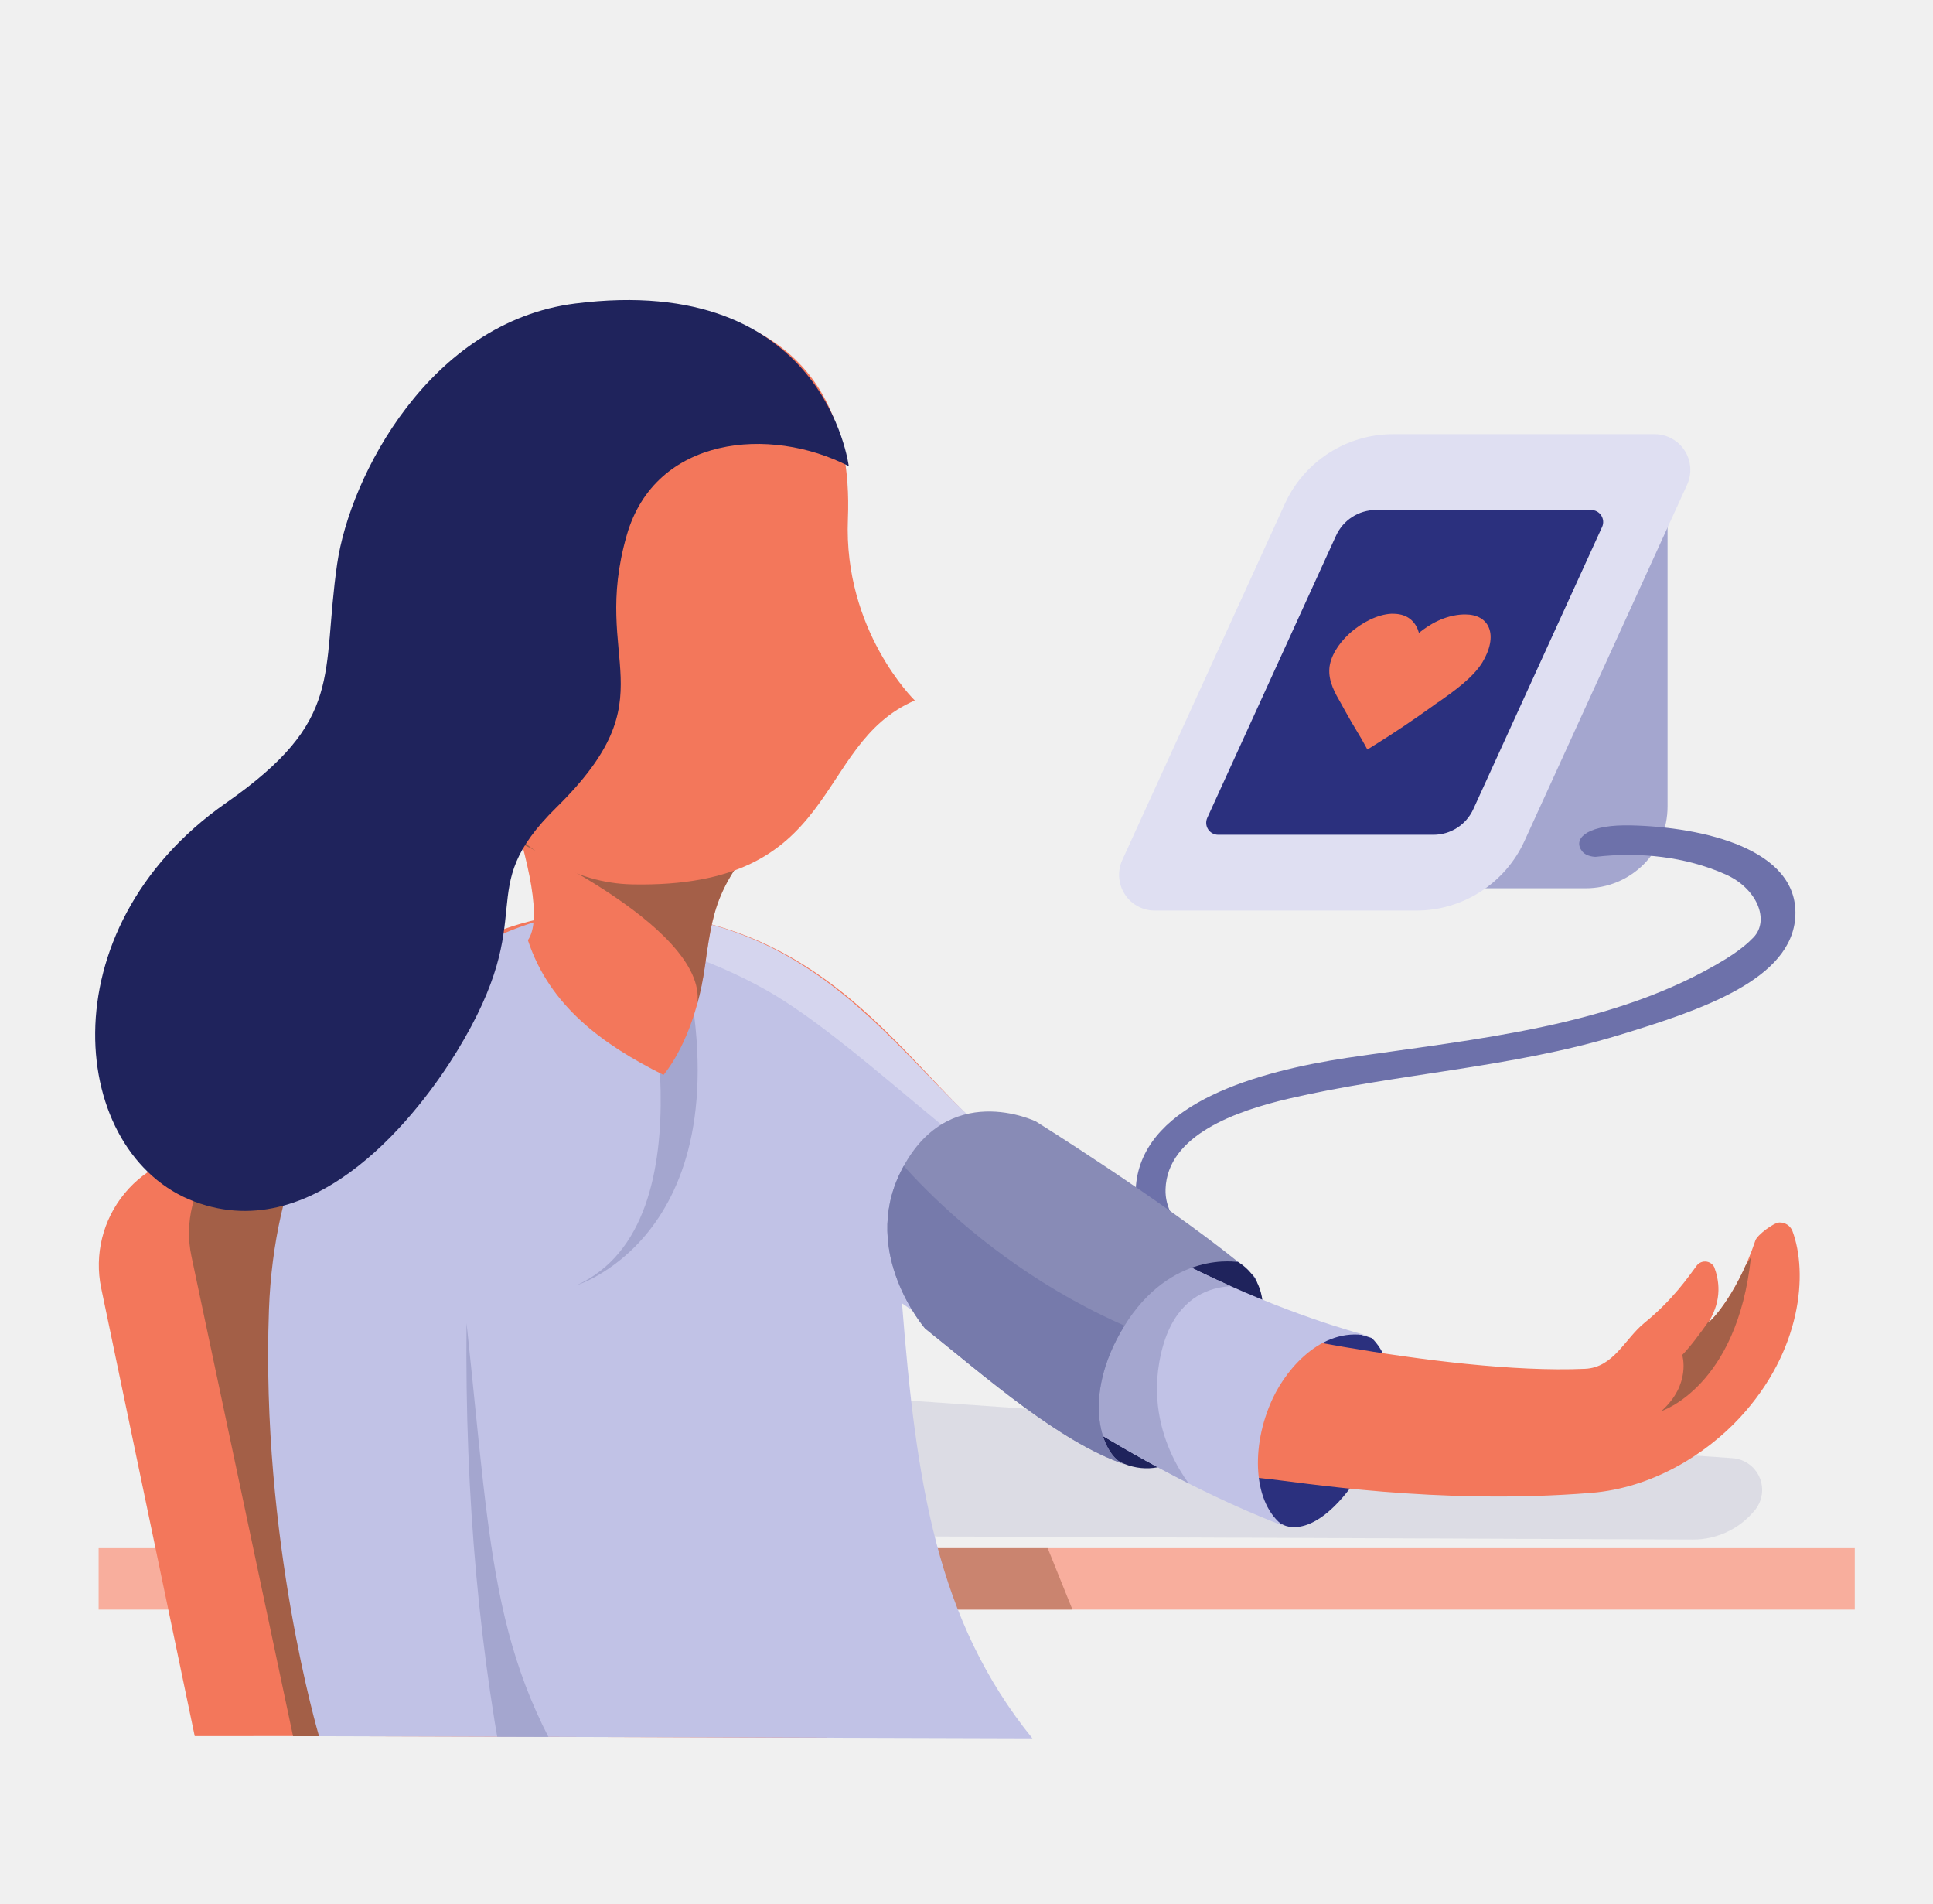
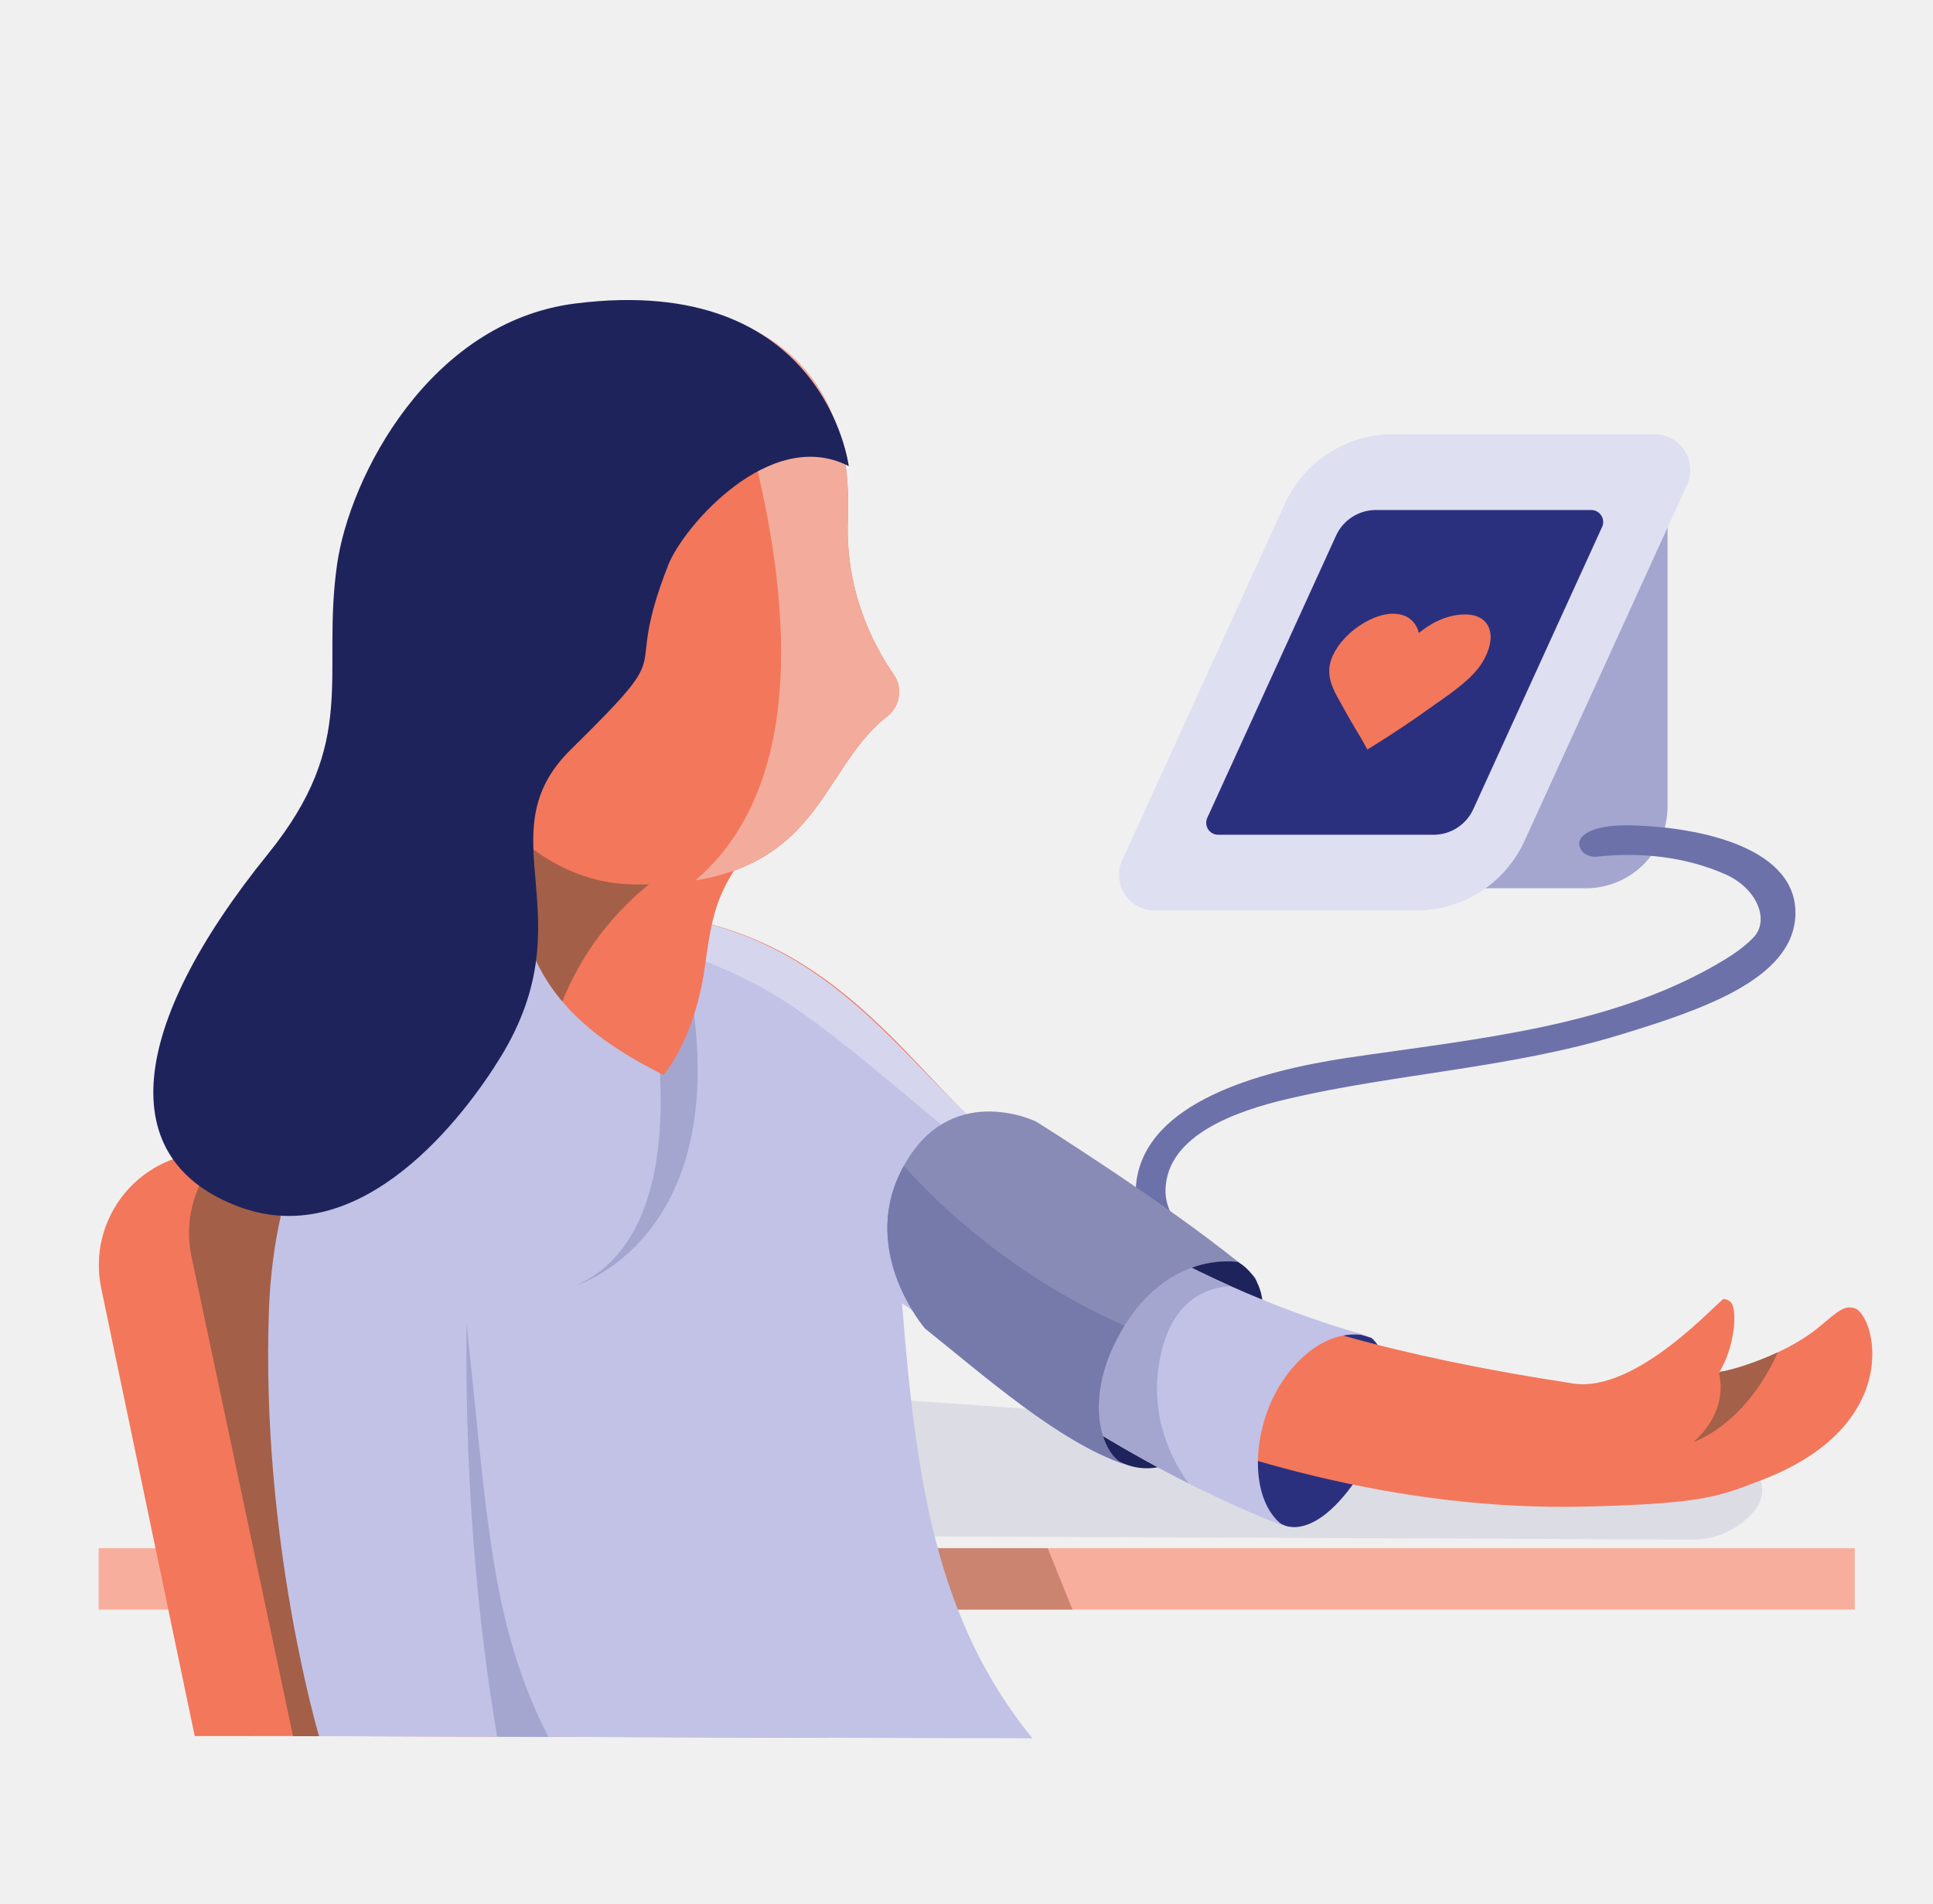
<svg xmlns="http://www.w3.org/2000/svg" width="100%" height="100%" viewBox="0 0 65 64" version="1.1" xml:space="preserve" style="fill-rule:evenodd;clip-rule:evenodd;stroke-linejoin:round;stroke-miterlimit:2;">
  <rect id="Blood-pressure-taken" x="0.738" y="0" width="64" height="64" style="fill:none;" />
  <path d="M56.074,17.039L46.232,17.039L46.232,29.864L53.327,29.864C54.056,29.864 54.755,29.574 55.27,29.059C55.785,28.544 56.074,27.845 56.074,27.117C56.074,23.349 56.074,17.039 56.074,17.039Z" style="fill:#a4a6cf;" />
  <path d="M54.85,27.749C57.254,27.806 60.47,28.534 60.372,30.785C60.279,32.929 57.211,33.957 54.434,34.802C50.813,35.904 46.924,36.098 43.328,36.938C41.573,37.348 39.256,38.156 39.193,39.977C39.149,41.242 40.586,42.148 41.973,42.747C41.973,42.747 42.2,42.88 42.255,43.065C42.38,43.496 41.938,43.851 41.24,43.509C40.968,43.375 40.702,43.229 40.444,43.07C40.281,42.969 40.12,42.863 39.964,42.751C39.001,42.059 38.041,41.032 38.213,39.722C38.563,37.062 42.31,36.019 45.283,35.567C49.658,34.919 54.284,34.525 58.004,32.257C58.111,32.191 58.217,32.123 58.32,32.052C58.413,31.988 58.503,31.922 58.591,31.852C58.668,31.791 58.744,31.727 58.816,31.661C58.87,31.611 58.921,31.561 58.971,31.508C59.511,30.932 59.085,29.867 58.022,29.396C56.672,28.796 55.134,28.636 53.651,28.807C53.651,28.807 53.352,28.806 53.206,28.625C52.883,28.225 53.309,27.763 54.609,27.748C54.729,27.748 54.729,27.748 54.85,27.749Z" style="fill:#6d71aa;fill-rule:nonzero;" />
  <path d="M56.731,16.296C56.901,15.924 56.87,15.492 56.649,15.148C56.428,14.805 56.048,14.597 55.639,14.597C53.341,14.597 49.426,14.597 46.845,14.597C45.279,14.597 43.856,15.512 43.206,16.936C41.717,20.199 39.052,26.038 37.738,28.915C37.569,29.287 37.6,29.719 37.821,30.062C38.041,30.406 38.422,30.613 38.83,30.613C41.128,30.613 45.043,30.613 47.625,30.613C49.191,30.613 50.613,29.699 51.263,28.274C52.753,25.012 55.418,19.173 56.731,16.296Z" style="fill:#dfdff2;" />
  <path d="M53.873,17.716C53.93,17.592 53.919,17.446 53.845,17.331C53.771,17.216 53.643,17.146 53.506,17.146C51.982,17.146 48.076,17.146 46.267,17.146C45.69,17.146 45.167,17.483 44.927,18.007C43.947,20.154 41.416,25.699 40.597,27.495C40.54,27.619 40.55,27.764 40.624,27.88C40.698,27.995 40.826,28.065 40.963,28.065C42.487,28.065 46.393,28.065 48.203,28.065C48.779,28.065 49.303,27.728 49.542,27.204C50.522,25.057 53.053,19.512 53.873,17.716Z" style="fill:#2b307e;" />
  <path id="Love" d="M46.848,20.634L46.778,20.634C46.337,20.657 45.803,20.915 45.375,21.301C44.98,21.664 44.729,22.097 44.702,22.472C44.667,22.916 44.898,23.314 45.102,23.665C45.147,23.747 45.192,23.829 45.231,23.9C45.372,24.157 45.519,24.403 45.66,24.637C45.742,24.766 45.819,24.906 45.896,25.047L45.98,25.199L46.206,25.058C46.849,24.66 47.512,24.216 48.18,23.736C48.248,23.689 48.32,23.63 48.4,23.584C48.894,23.232 49.517,22.799 49.845,22.273C50.108,21.839 50.191,21.418 50.07,21.114C49.956,20.821 49.668,20.657 49.272,20.657L49.213,20.657C48.574,20.681 48.061,20.997 47.714,21.278C47.635,20.985 47.407,20.634 46.848,20.634Z" style="fill:#f3775b;" />
  <path d="M12.731,51.579C12.731,51.579 49.527,51.729 56.921,51.76C57.734,51.763 58.504,51.398 59.015,50.766C59.015,50.766 59.015,50.766 59.016,50.766C59.267,50.455 59.325,50.031 59.166,49.665C59.006,49.298 58.656,49.051 58.258,49.023C49.608,48.418 16.567,46.107 16.567,46.107L12.731,51.579Z" style="fill:#2b307e;fill-opacity:0.1;" />
  <rect x="3.316" y="52.049" width="59.053" height="2.066" style="fill:#f8ae9d;" />
  <clipPath id="_clip1">
    <rect x="3.316" y="52.049" width="59.053" height="2.066" />
  </clipPath>
  <g clip-path="url(#_clip1)">
    <path d="M34.651,50.613L37.098,56.685C37.098,56.685 28.631,56.238 28.616,56.142C28.602,56.046 26.166,51.591 26.166,51.591L34.651,50.613Z" style="fill:#a46048;fill-opacity:0.54;" />
  </g>
  <path d="M46.124,44.984C46.124,44.984 47.742,46.329 45.857,49.362C44.246,51.956 43.133,51.255 43.133,51.255C43.133,51.255 40.655,50.404 42.123,46.845C42.971,44.791 44.165,44.308 46.124,44.984Z" style="fill:#2b307e;" />
  <path d="M41.513,42.354C43.082,43.223 42.467,45.215 41.487,46.984C40.507,48.753 39.072,49.942 37.503,49.072C35.934,48.203 35.546,45.898 36.526,44.129C37.507,42.36 39.944,41.484 41.513,42.354Z" style="fill:#1f235c;" />
  <path d="M6.548,58.367C6.548,58.367 4.619,49.131 3.403,43.307C3.168,42.18 3.458,41.007 4.192,40.119C4.925,39.231 6.023,38.725 7.175,38.744C10.457,38.798 14.621,38.867 16.843,38.904C17.793,38.919 18.644,39.497 19.009,40.375C20.88,44.878 26.481,58.354 26.481,58.354L6.548,58.367Z" style="fill:#f3775b;" />
  <path d="M9.854,58.37C9.854,58.37 7.736,48.364 6.438,42.238C6.199,41.109 6.487,39.933 7.221,39.043C7.955,38.153 9.054,37.645 10.207,37.664C13.748,37.723 18.364,37.799 20.738,37.838C21.686,37.853 22.535,38.429 22.901,39.303C24.853,43.967 30.875,58.356 30.875,58.356L9.854,58.37Z" style="fill:#a35f47;" />
-   <path d="M11.858,58.37C11.858,58.37 9.817,50.218 10.1,42.49C10.431,33.456 15.948,30.891 19.693,30.681C26.375,30.308 29.299,34.185 32.064,37.025C36.638,41.725 40.743,44.401 40.743,44.401C40.743,44.401 48.491,46.228 53.3,46.019C54.258,45.977 54.641,45.008 55.288,44.482C56.261,43.691 56.778,42.919 57.039,42.571C57.107,42.465 57.226,42.405 57.351,42.412C57.476,42.418 57.588,42.491 57.645,42.603C57.803,43.027 57.92,43.675 57.466,44.429C57.379,44.573 58.367,43.672 59.028,41.703C59.088,41.521 59.64,41.106 59.831,41.099C60.022,41.091 60.197,41.203 60.271,41.379C60.806,42.81 60.578,45.422 58.508,47.657C57.352,48.907 55.553,50.023 53.515,50.189C48.308,50.611 43.701,49.823 42.525,49.709C37.943,49.264 29.672,43.327 29.672,43.327C29.672,43.327 29.646,43.477 29.702,43.725C31.198,50.38 27.812,58.42 27.812,58.42L11.858,58.37Z" style="fill:#f3775b;" />
+   <path d="M11.858,58.37C11.858,58.37 9.817,50.218 10.1,42.49C10.431,33.456 15.948,30.891 19.693,30.681C26.375,30.308 29.299,34.185 32.064,37.025C36.638,41.725 40.897,44.679 52.899,46.513C55.066,46.845 57.838,43.665 57.963,43.672C58.088,43.678 58.2,43.752 58.256,43.864C58.414,44.287 58.283,45.354 57.828,46.107C57.778,46.191 59.875,45.677 61.135,44.641C61.786,44.105 62.002,43.868 62.369,43.985C63.06,44.206 64.073,47.899 59.254,49.753C57.829,50.301 57.303,50.555 53.305,50.651C40.604,50.958 29.672,43.327 29.672,43.327C29.672,43.327 29.646,43.477 29.702,43.725C31.198,50.38 27.812,58.42 27.812,58.42L11.858,58.37Z" style="fill:#f3775b;" />
  <clipPath id="_clip2">
-     <path d="M11.858,58.37C11.858,58.37 9.817,50.218 10.1,42.49C10.431,33.456 15.948,30.891 19.693,30.681C26.375,30.308 29.299,34.185 32.064,37.025C36.638,41.725 40.743,44.401 40.743,44.401C40.743,44.401 48.491,46.228 53.3,46.019C54.258,45.977 54.641,45.008 55.288,44.482C56.261,43.691 56.778,42.919 57.039,42.571C57.107,42.465 57.226,42.405 57.351,42.412C57.476,42.418 57.588,42.491 57.645,42.603C57.803,43.027 57.92,43.675 57.466,44.429C57.379,44.573 58.367,43.672 59.028,41.703C59.088,41.521 59.64,41.106 59.831,41.099C60.022,41.091 60.197,41.203 60.271,41.379C60.806,42.81 60.578,45.422 58.508,47.657C57.352,48.907 55.553,50.023 53.515,50.189C48.308,50.611 43.701,49.823 42.525,49.709C37.943,49.264 29.672,43.327 29.672,43.327C29.672,43.327 29.646,43.477 29.702,43.725C31.198,50.38 27.812,58.42 27.812,58.42L11.858,58.37Z" />
+     <path d="M11.858,58.37C11.858,58.37 9.817,50.218 10.1,42.49C10.431,33.456 15.948,30.891 19.693,30.681C26.375,30.308 29.299,34.185 32.064,37.025C36.638,41.725 40.897,44.679 52.899,46.513C55.066,46.845 57.838,43.665 57.963,43.672C58.088,43.678 58.2,43.752 58.256,43.864C58.414,44.287 58.283,45.354 57.828,46.107C57.778,46.191 59.875,45.677 61.135,44.641C61.786,44.105 62.002,43.868 62.369,43.985C63.06,44.206 64.073,47.899 59.254,49.753C57.829,50.301 57.303,50.555 53.305,50.651C40.604,50.958 29.672,43.327 29.672,43.327C29.672,43.327 29.646,43.477 29.702,43.725C31.198,50.38 27.812,58.42 27.812,58.42L11.858,58.37Z" />
  </clipPath>
  <g clip-path="url(#_clip2)">
-     <path d="M58.878,42.266C57.857,43.884 57.043,45.072 56.567,45.553C56.567,45.553 56.879,46.538 55.867,47.439C55.867,47.439 58.42,46.629 58.878,42.266Z" style="fill:#a46048;" />
+     <path d="M60.618,42.175C59.375,44.145 58.383,45.593 57.804,46.179C57.804,46.179 58.183,47.379 56.95,48.477C56.95,48.477 60.061,47.49 60.618,42.175Z" style="fill:#a46048;" />
  </g>
  <path d="M10.728,58.37C10.728,58.37 8.761,51.761 9.044,44.033C9.375,35 15.948,30.891 19.693,30.681C26.375,30.308 29.242,34.242 32.064,37.025C38.155,43.034 46.11,44.936 46.11,44.936C44.546,44.532 43.306,45.935 42.8,47.009C42.031,48.644 42.143,50.579 43.164,51.301C38.978,49.687 35.02,47.114 30.332,43.816C30.805,49.844 31.497,54.474 34.715,58.442L10.728,58.37Z" style="fill:#c1c2e6;" />
  <clipPath id="_clip3">
    <path d="M10.728,58.37C10.728,58.37 8.761,51.761 9.044,44.033C9.375,35 15.948,30.891 19.693,30.681C26.375,30.308 29.242,34.242 32.064,37.025C38.155,43.034 46.11,44.936 46.11,44.936C44.546,44.532 43.306,45.935 42.8,47.009C42.031,48.644 42.143,50.579 43.164,51.301C38.978,49.687 35.02,47.114 30.332,43.816C30.805,49.844 31.497,54.474 34.715,58.442L10.728,58.37Z" />
  </clipPath>
  <g clip-path="url(#_clip3)">
    <path d="M15.688,44.484C15.628,50.359 16.131,55.76 17.156,60.721L20.133,61.096C16.51,56.155 16.549,52.48 15.688,44.484Z" style="fill:#a4a6cf;" />
    <path d="M21.531,31.717C21.531,31.717 24.071,41.11 19.377,43.214C19.377,43.214 25.323,41.411 22.866,31.62L21.531,31.717Z" style="fill:#a4a6cf;" />
    <path d="M17.033,30.931C17.033,30.931 21.677,30.969 25.79,33.301C28.636,34.914 32.537,38.923 34.382,39.733C36.227,40.542 34.828,36.218 34.828,36.218C34.828,36.218 28.528,26.562 17.033,30.931Z" style="fill:#fff;fill-opacity:0.32;" />
    <path d="M42.239,43.328C42.239,43.328 39.539,42.509 38.978,45.825C38.518,48.547 40.375,50.358 40.375,50.358L33.362,47.537L36.731,40.314L42.239,43.328Z" style="fill:#a4a6cf;" />
  </g>
  <path d="M17.033,26.648C17.82,29.061 18.224,30.944 17.751,31.609C18.477,33.809 20.241,35.108 22.312,36.139C22.761,35.59 23.447,34.37 23.709,32.458C24.031,30.103 24.201,29.666 26.479,26.948L17.033,26.648Z" style="fill:#f3775b;" />
  <clipPath id="_clip4">
    <path d="M17.033,26.648C17.82,29.061 18.224,30.944 17.751,31.609C18.477,33.809 20.241,35.108 22.312,36.139C22.761,35.59 23.447,34.37 23.709,32.458C24.031,30.103 24.201,29.666 26.479,26.948L17.033,26.648Z" />
  </clipPath>
  <g clip-path="url(#_clip4)">
-     <path d="M16.963,28.096C16.963,28.096 23.803,31.107 23.449,33.742C22.529,40.589 27.818,29.1 27.818,29.1L16.963,28.096Z" style="fill:#664e39;fill-opacity:0.56;" />
+     <path d="M27.806,27.185C27.806,27.185 17.796,28.148 18.061,38.821C18.232,45.728 15.623,28.485 15.623,28.485L27.806,27.185Z" style="fill:#664e39;fill-opacity:0.56;" />
  </g>
  <path d="M34.837,37.705C34.837,37.705 31.837,36.242 30.278,39.415C28.931,42.155 31.109,44.664 31.109,44.664C33.121,46.274 35.613,48.478 37.82,49.231C37.052,48.969 36.333,46.996 37.786,44.611C39.375,42.004 41.644,42.433 41.644,42.433C38.998,40.304 34.837,37.705 34.837,37.705Z" style="fill:#888bb6;" />
  <clipPath id="_clip5">
    <path d="M34.837,37.705C34.837,37.705 31.837,36.242 30.278,39.415C28.931,42.155 31.109,44.664 31.109,44.664C33.121,46.274 35.613,48.478 37.82,49.231C37.052,48.969 36.333,46.996 37.786,44.611C39.375,42.004 41.644,42.433 41.644,42.433C38.998,40.304 34.837,37.705 34.837,37.705Z" />
  </clipPath>
  <g clip-path="url(#_clip5)">
    <path d="M29.522,38.146C29.522,38.146 32.888,42.902 39.285,45.15L40.387,51.258L30.76,48.255L27.929,43.609L29.522,38.146Z" style="fill:#767aab;" />
  </g>
-   <path d="M21.257,10.24C23.182,10.24 28.789,10.657 28.512,17.449C28.358,21.216 30.762,23.55 30.762,23.55C27.29,25.048 28.339,29.876 21.257,29.733C17.353,29.654 14.182,25.366 14.182,19.986C14.182,14.607 17.352,10.24 21.257,10.24Z" style="fill:#f3775b;" />
-   <path d="M7.603,26.993C11.615,24.191 10.793,22.723 11.338,18.954C11.765,16.014 14.451,10.823 19.341,10.204C27.743,9.14 28.541,15.672 28.541,15.672C25.896,14.31 22.034,14.656 21.076,17.991C19.841,22.294 22.55,23.369 18.712,27.144C15.792,30.016 18.267,30.605 15.352,35.366C14.163,37.307 10.696,41.951 6.545,40.399C2.333,38.825 1.486,31.266 7.603,26.993Z" style="fill:#1f235c;" />
+   <path d="M21.257,10.24C23.182,10.24 28.789,10.657 28.512,17.449C28.415,19.819 29.331,21.622 30.023,22.633C30.191,22.853 30.264,23.132 30.226,23.407C30.188,23.682 30.042,23.93 29.82,24.097C27.42,25.982 27.615,29.861 21.257,29.733C17.353,29.654 14.182,25.366 14.182,19.986C14.182,14.607 17.352,10.24 21.257,10.24Z" style="fill:#f3775b;" />
+   <clipPath id="_clip6">
+     <path d="M21.257,10.24C23.182,10.24 28.789,10.657 28.512,17.449C28.415,19.819 29.331,21.622 30.023,22.633C30.191,22.853 30.264,23.132 30.226,23.407C30.188,23.682 30.042,23.93 29.82,24.097C27.42,25.982 27.615,29.861 21.257,29.733C17.353,29.654 14.182,25.366 14.182,19.986C14.182,14.607 17.352,10.24 21.257,10.24Z" />
+   </clipPath>
+   <g clip-path="url(#_clip6)">
+     <path d="M21.544,4.968C21.544,4.968 33.324,28.204 19.67,31.39L29.152,35.04C29.152,35.04 45.893,13.168 25.603,5.296" style="fill:#f3ab9b;" />
+   </g>
+   <path d="M9.016,28.704C12.094,24.899 10.793,22.723 11.338,18.954C11.765,16.014 14.451,10.823 19.341,10.204C27.743,9.14 28.541,15.672 28.541,15.672C25.896,14.31 22.972,17.72 22.472,18.993C20.836,23.161 23.033,21.424 19.195,25.199C16.275,28.072 19.751,30.774 16.836,35.535C15.647,37.476 12.18,42.12 8.029,40.568C3.817,38.994 4.311,34.521 9.016,28.704Z" style="fill:#1f235c;" />
</svg>
